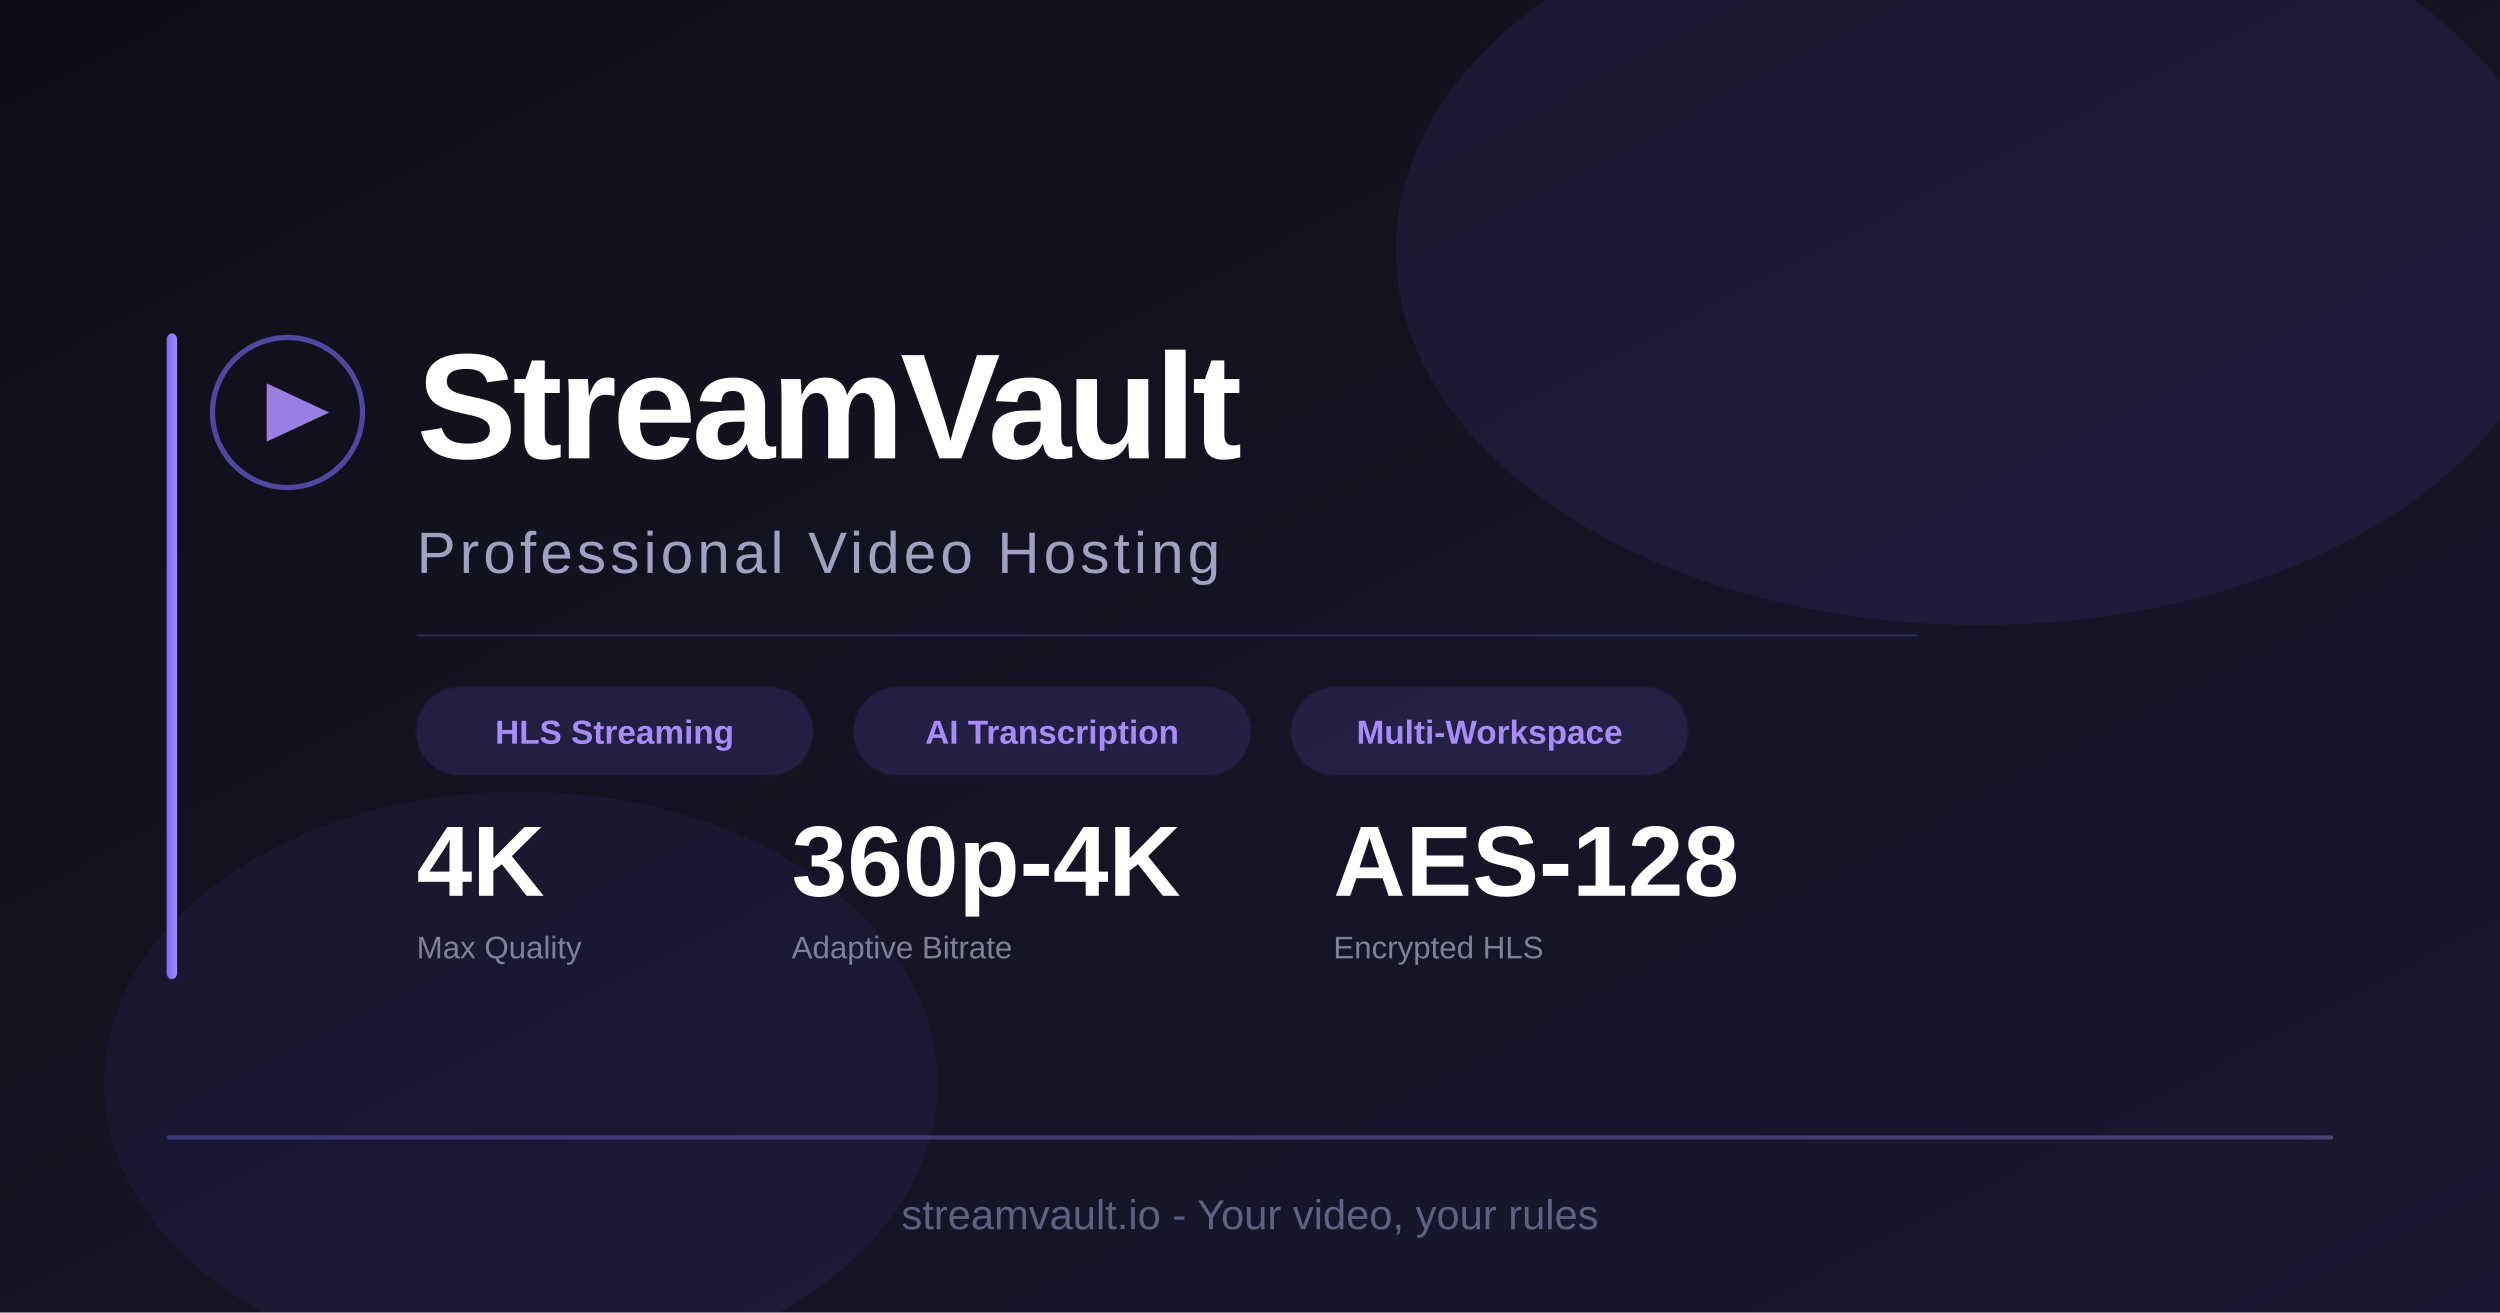
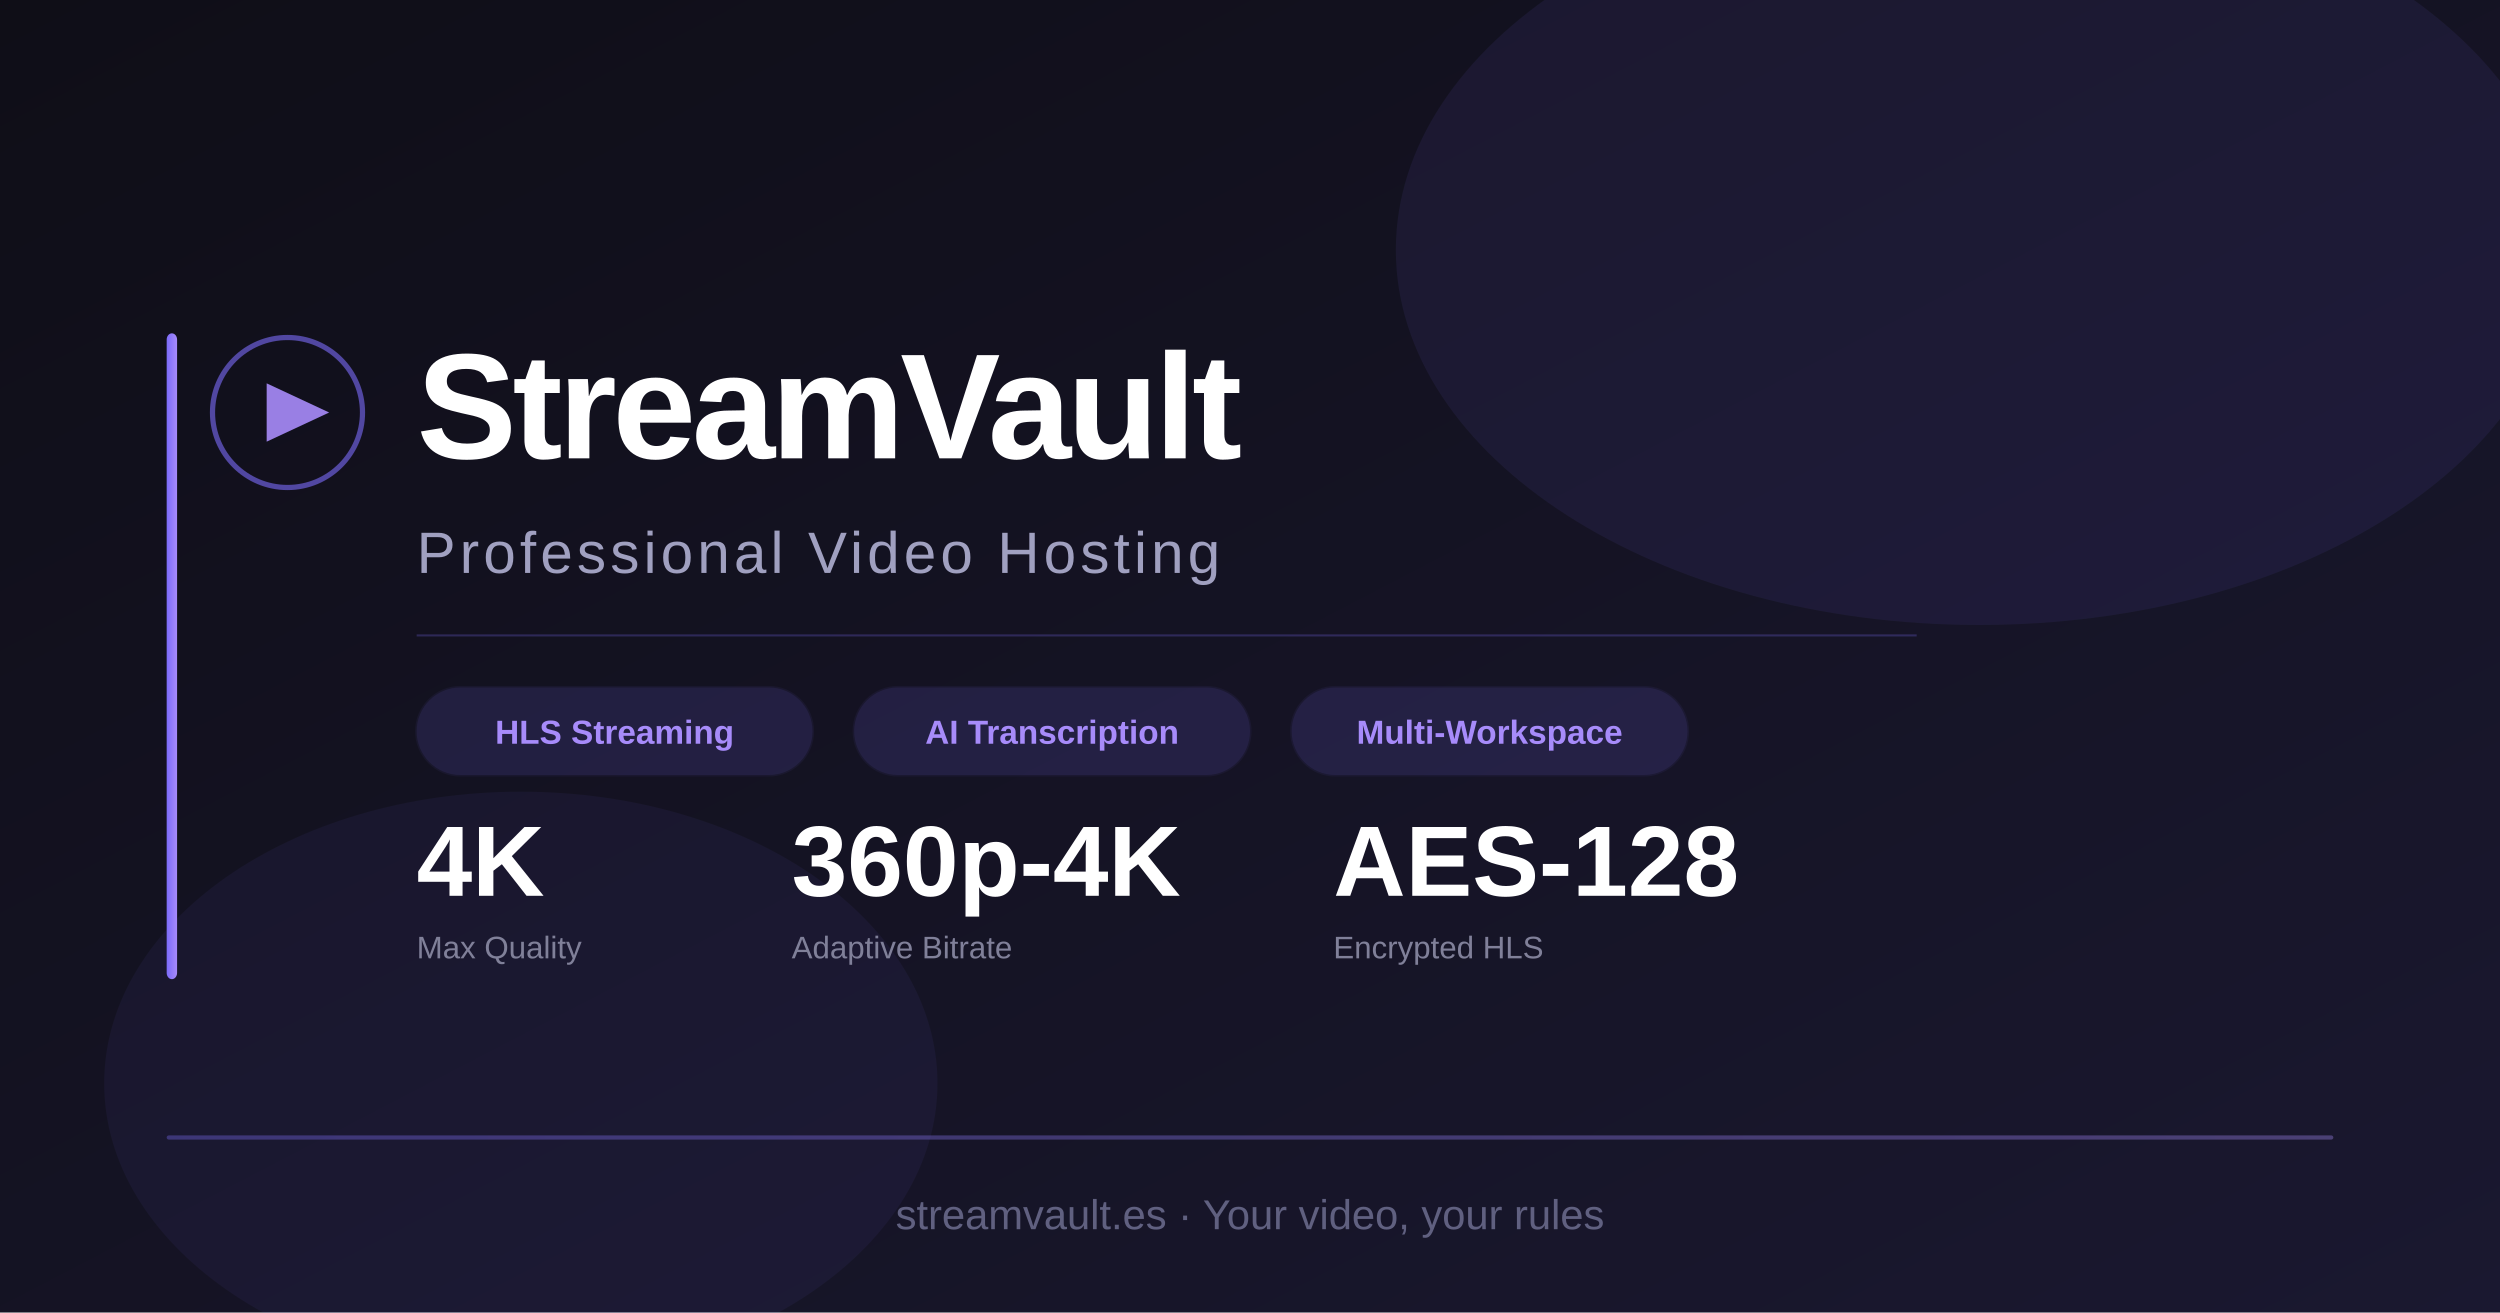
<svg xmlns="http://www.w3.org/2000/svg" width="1200" height="630" viewBox="0 0 1200 630">
  <defs>
    <linearGradient id="bg" x1="0%" y1="0%" x2="100%" y2="100%">
      <stop offset="0%" style="stop-color:#0f0e17;stop-opacity:1" />
      <stop offset="100%" style="stop-color:#1a1830;stop-opacity:1" />
    </linearGradient>
    <linearGradient id="accent" x1="0%" y1="0%" x2="100%" y2="0%">
      <stop offset="0%" style="stop-color:#7c6cfa;stop-opacity:1" />
      <stop offset="100%" style="stop-color:#a78bfa;stop-opacity:1" />
    </linearGradient>
  </defs>
  <rect width="1200" height="630" fill="url(#bg)" />
  <ellipse cx="950" cy="120" rx="280" ry="180" fill="#7c6cfa" opacity="0.08" />
  <ellipse cx="250" cy="520" rx="200" ry="140" fill="#7c6cfa" opacity="0.06" />
  <rect x="80" y="160" width="5" height="310" rx="3" fill="url(#accent)" />
  <circle cx="138" cy="198" r="36" fill="none" stroke="#7c6cfa" stroke-width="2.5" opacity="0.6" />
  <polygon points="128,184 128,212 158,198" fill="#a78bfa" opacity="0.9" />
  <text x="200" y="220" font-family="Helvetica Neue,Arial,sans-serif" font-size="72" font-weight="900" letter-spacing="-2" fill="white">StreamVault</text>
  <text x="200" y="275" font-family="Helvetica Neue,Arial,sans-serif" font-size="28" font-weight="400" letter-spacing="2" fill="#a0a0c0">Professional Video Hosting</text>
  <line x1="200" y1="305" x2="920" y2="305" stroke="#7c6cfa" stroke-width="1" opacity="0.25" />
  <rect x="200" y="330" width="190" height="42" rx="21" fill="#7c6cfa" opacity="0.15" stroke="#7c6cfa" stroke-width="1.5" stroke-opacity="0.4" />
  <text x="295" y="357" font-family="Helvetica Neue,Arial,sans-serif" font-size="16" font-weight="600" fill="#a78bfa" text-anchor="middle">HLS Streaming</text>
  <rect x="410" y="330" width="190" height="42" rx="21" fill="#7c6cfa" opacity="0.15" stroke="#7c6cfa" stroke-width="1.5" stroke-opacity="0.4" />
  <text x="505" y="357" font-family="Helvetica Neue,Arial,sans-serif" font-size="16" font-weight="600" fill="#a78bfa" text-anchor="middle">AI Transcription</text>
  <rect x="620" y="330" width="190" height="42" rx="21" fill="#7c6cfa" opacity="0.15" stroke="#7c6cfa" stroke-width="1.5" stroke-opacity="0.4" />
  <text x="715" y="357" font-family="Helvetica Neue,Arial,sans-serif" font-size="16" font-weight="600" fill="#a78bfa" text-anchor="middle">Multi-Workspace</text>
  <text x="200" y="430" font-family="Helvetica Neue,Arial,sans-serif" font-size="48" font-weight="800" fill="white">4K</text>
  <text x="200" y="460" font-family="Helvetica Neue,Arial,sans-serif" font-size="15" fill="#808099" font-weight="500">Max Quality</text>
  <text x="380" y="430" font-family="Helvetica Neue,Arial,sans-serif" font-size="48" font-weight="800" fill="white">360p-4K</text>
  <text x="380" y="460" font-family="Helvetica Neue,Arial,sans-serif" font-size="15" fill="#808099" font-weight="500">Adaptive Bitrate</text>
  <text x="640" y="430" font-family="Helvetica Neue,Arial,sans-serif" font-size="48" font-weight="800" fill="white">AES-128</text>
  <text x="640" y="460" font-family="Helvetica Neue,Arial,sans-serif" font-size="15" fill="#808099" font-weight="500">Encrypted HLS</text>
  <rect x="80" y="545" width="1040" height="2" rx="1" fill="url(#accent)" opacity="0.35" />
-   <text x="600" y="590" font-family="Helvetica Neue,Arial,sans-serif" font-size="20" font-weight="500" fill="#606080" text-anchor="middle">streamvault.io - Your video, your rules</text>
+   <text x="600" y="590" font-family="Helvetica Neue,Arial,sans-serif" font-size="20" font-weight="500" fill="#606080" text-anchor="middle">streamvault.es · Your video, your rules</text>
</svg>
